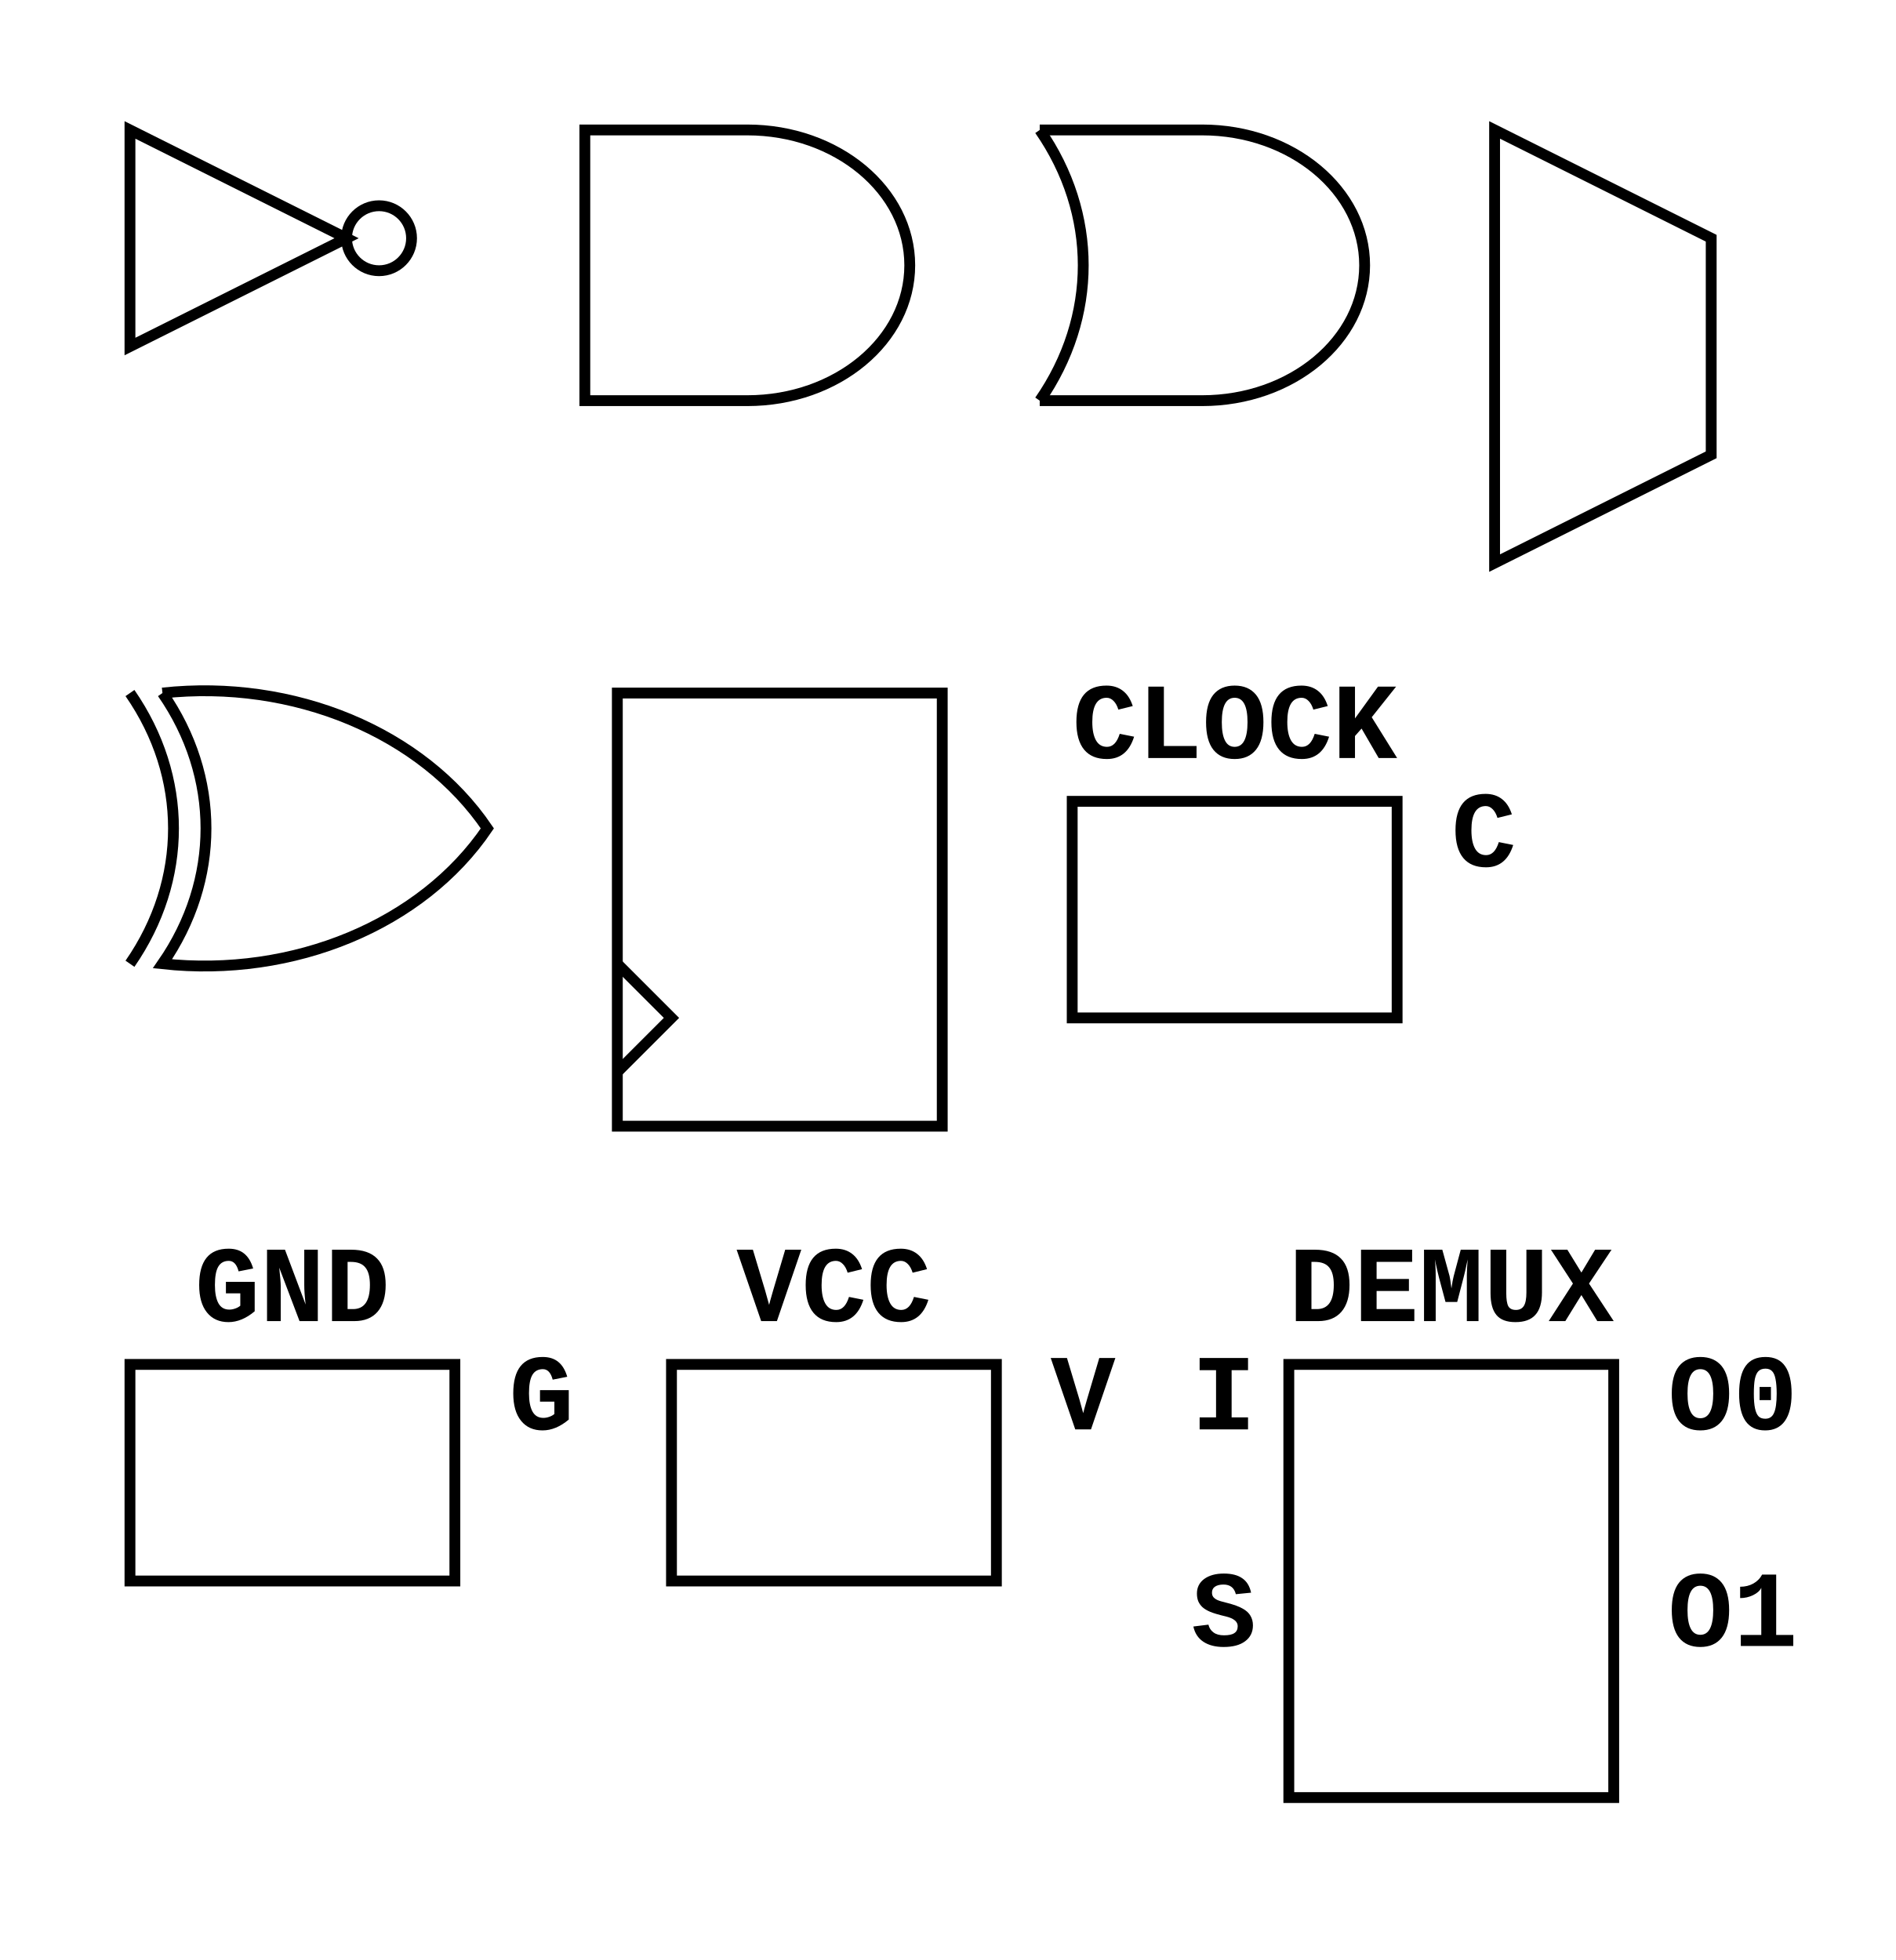
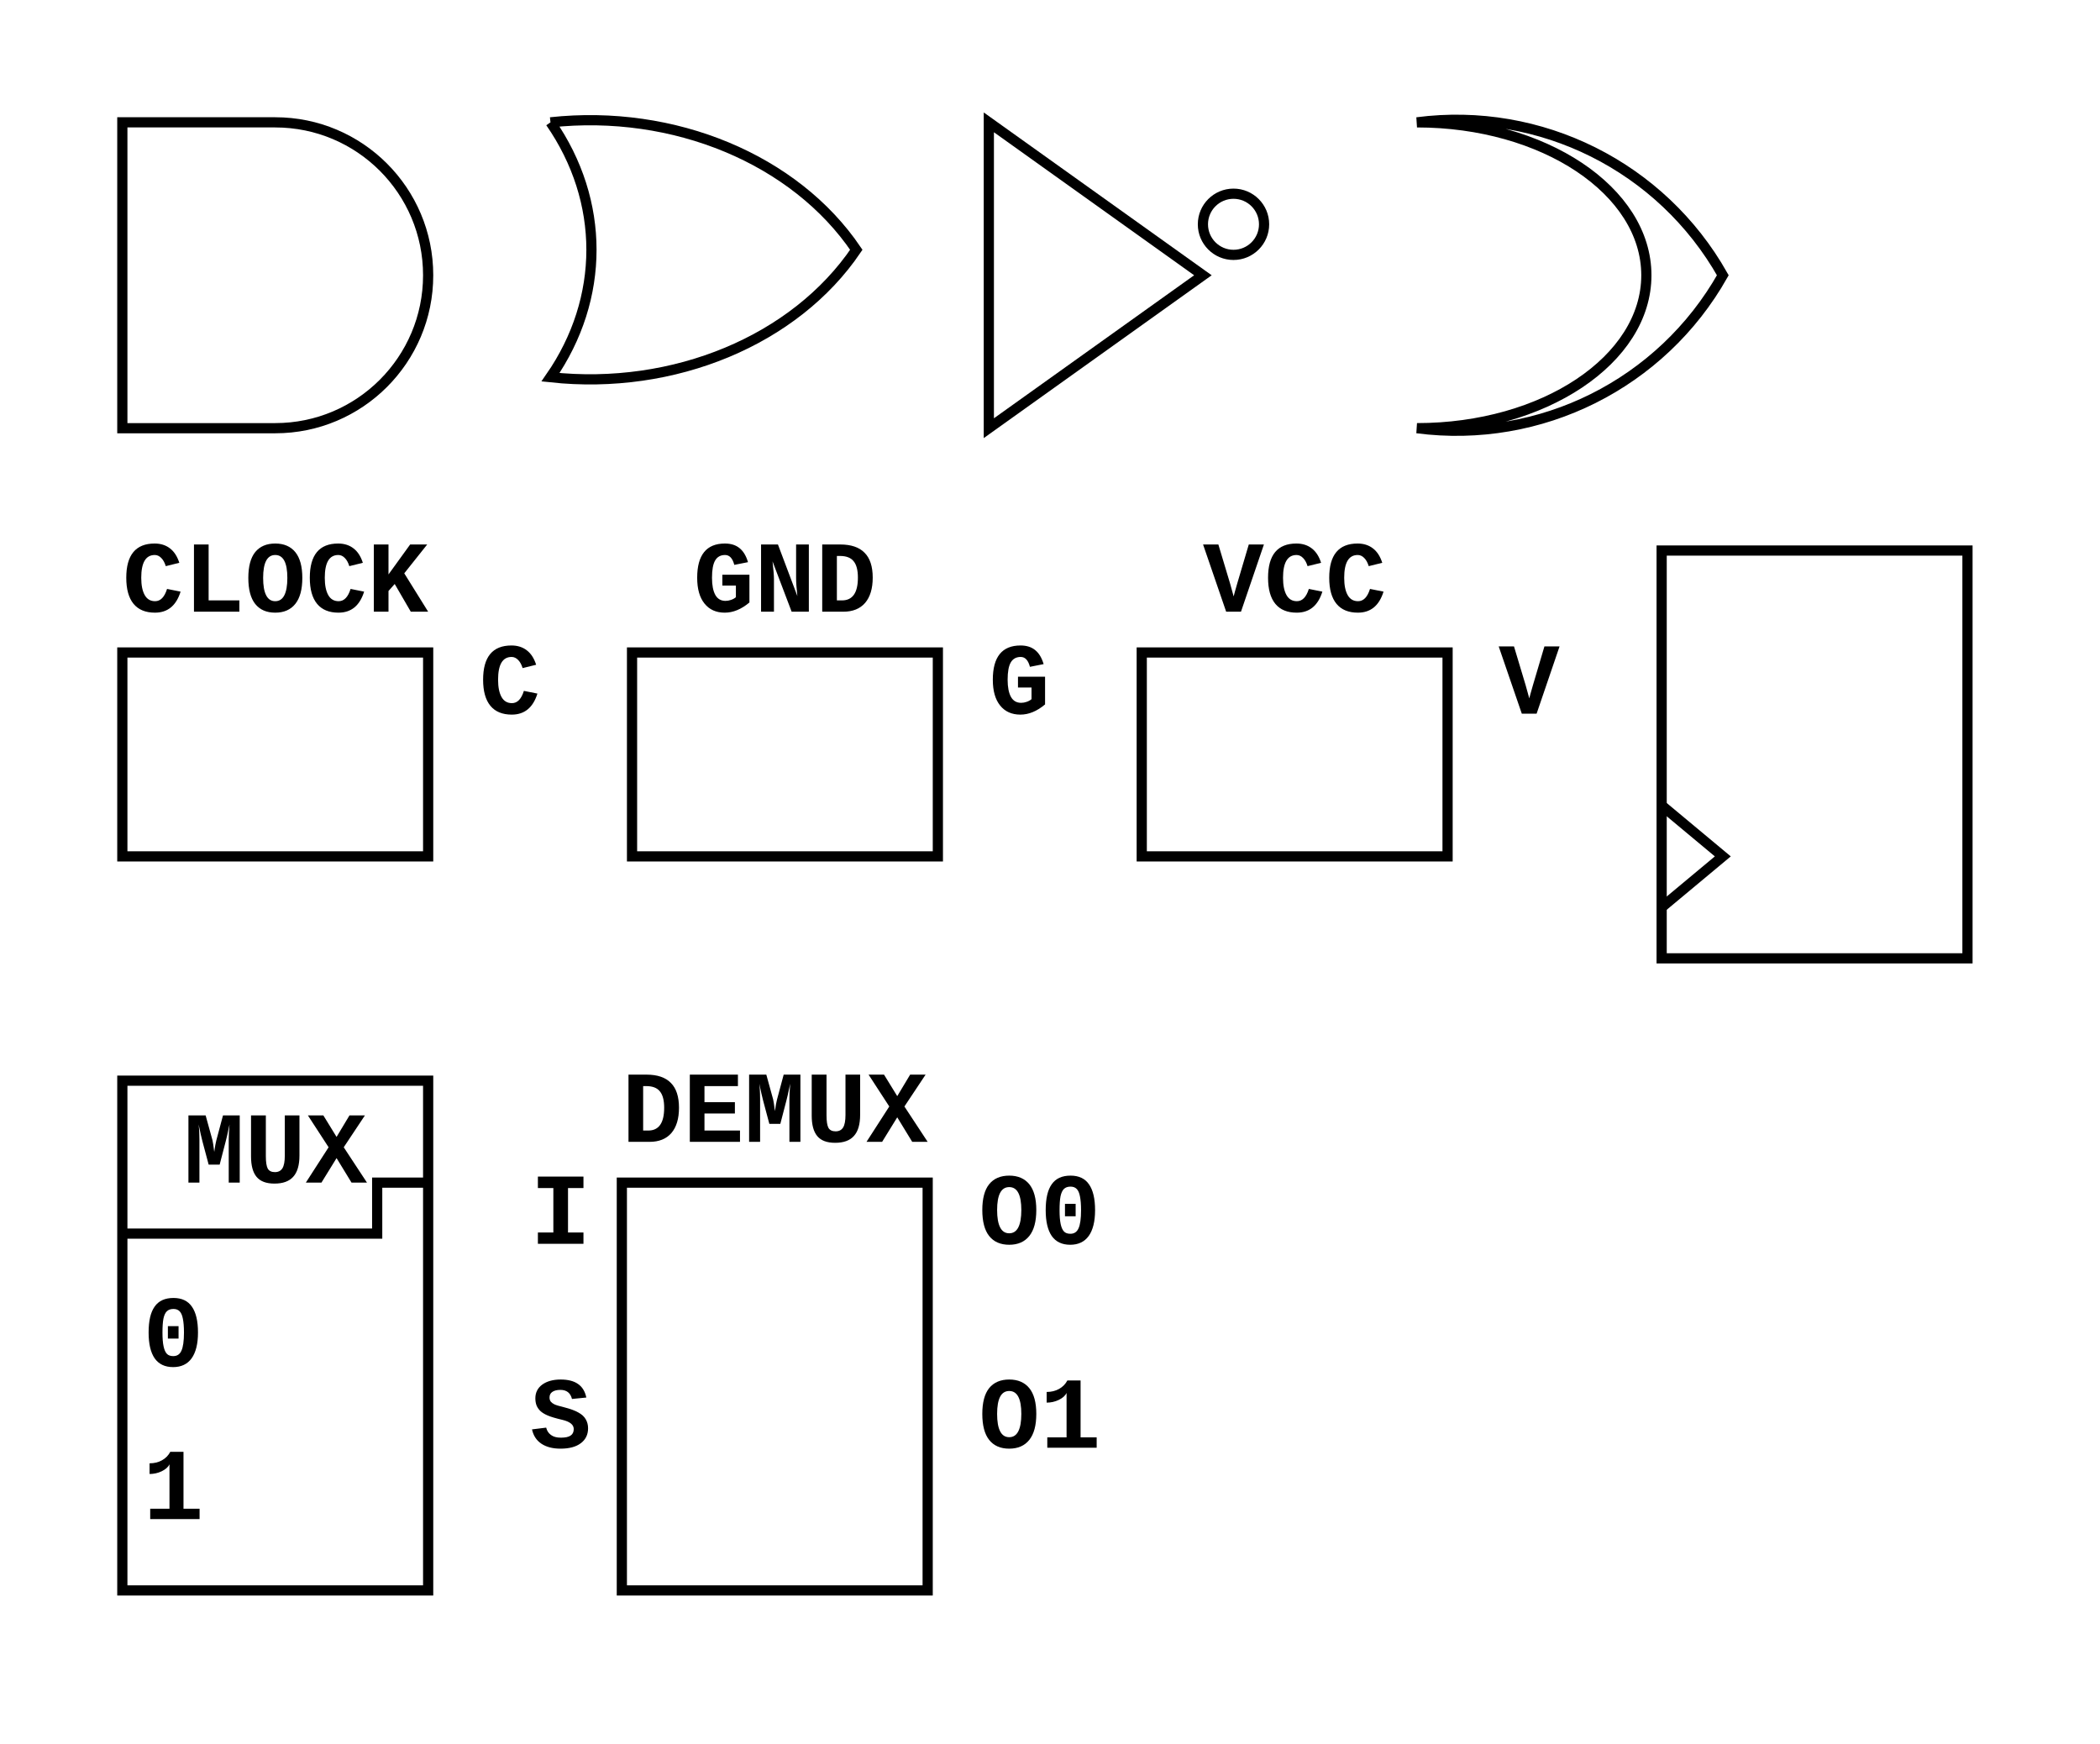
- <svg xmlns="http://www.w3.org/2000/svg" xmlns:ns1="https://github.com/nturley/netlistsvg" width="175" height="181">
+ <svg xmlns="http://www.w3.org/2000/svg" xmlns:ns1="https://github.com/nturley/netlistsvg" width="206" height="171">
  <style>svg {
    stroke:#000;
    fill:none;
  }
  text {
    fill:#000;
    stroke:none;
    font-size:10px;
    font-weight: bold;
    font-family: "Courier New", monospace;
  }
+   line {
+       stroke-linecap: round;
+   }
  .nodelabel {
    text-anchor: middle;
  }
  .inputPortLabel {
    text-anchor: end;
  }
  .splitjoinBody {
    fill:#000;
  }</style>
-   <g ns1:type="and" transform="translate(54,12)" ns1:width="30" ns1:height="25" id="cell_AND1">
+   <g ns1:type="and" transform="translate(12,12)" ns1:width="30" ns1:height="30" id="cell_AND1">
    <ns1:alias val="$and" />
    <ns1:alias val="$logic_and" />
    <ns1:alias val="$_AND_" />
-     <path d="M0,0 L0,25 L15,25 A15 12.5 0 0 0 15,0 Z" class="cell_AND1" />
-     <g ns1:x="0" ns1:y="5" ns1:pid="A" />
-     <g ns1:x="0" ns1:y="20" ns1:pid="B" />
-     <g ns1:x="30" ns1:y="12.5" ns1:pid="Y" />
+     <ns1:alias val="$reduce_and" />
+     <path d="M0,0 L0,30 L15,30 A15 15 0 0 0 15,0 Z" class="cell_AND1" />
+     <g ns1:x="0" ns1:y="7.5" ns1:pid="A" />
+     <g ns1:x="0" ns1:y="22.5" ns1:pid="B" />
+     <g ns1:x="30" ns1:y="15" ns1:pid="Y" />
  </g>
-   <g ns1:type="generic" transform="translate(99,74)" ns1:width="30" ns1:height="40" id="cell_CLK1">
+   <g ns1:type="generic" transform="translate(12,64)" ns1:width="30" ns1:height="40" id="cell_CLK1">
    <text x="15" y="-4" class="nodelabel cell_CLK1" ns1:attribute="ref">CLOCK</text>
    <rect width="30" height="20" ns1:generic="body" class="cell_CLK1" />
    <g transform="translate(30,10)" ns1:x="30" ns1:y="10" ns1:pid="out0" id="port_CLK1~C">
      <text x="5" y="-4" style="fill:#000; stroke:none" class="cell_CLK1">C</text>
    </g>
  </g>
-   <g ns1:type="generic" transform="translate(119,126)" ns1:width="30" ns1:height="40" id="cell_DEMUX1">
+   <g ns1:type="generic" transform="translate(61,116)" ns1:width="30" ns1:height="40" id="cell_DEMUX1">
    <text x="15" y="-4" class="nodelabel cell_DEMUX1" ns1:attribute="ref">DEMUX</text>
    <rect width="30" height="40" ns1:generic="body" class="cell_DEMUX1" />
    <g transform="translate(0,10)" ns1:x="0" ns1:y="10" ns1:pid="in0" id="port_DEMUX1~I">
      <text x="-3" y="-4" class="inputPortLabel cell_DEMUX1">I</text>
    </g>
    <g transform="translate(0,30)" ns1:x="0" ns1:y="10" ns1:pid="in0" id="port_DEMUX1~S">
      <text x="-3" y="-4" class="inputPortLabel cell_DEMUX1">S</text>
    </g>
    <g transform="translate(30,10)" ns1:x="30" ns1:y="10" ns1:pid="out0" id="port_DEMUX1~O0">
      <text x="5" y="-4" style="fill:#000; stroke:none" class="cell_DEMUX1">O0</text>
    </g>
    <g transform="translate(30,30)" ns1:x="30" ns1:y="10" ns1:pid="out0" id="port_DEMUX1~O1">
      <text x="5" y="-4" style="fill:#000; stroke:none" class="cell_DEMUX1">O1</text>
    </g>
  </g>
-   <g ns1:type="dff" transform="translate(57,64)" ns1:width="30" ns1:height="40" id="cell_DFF1">
+   <g ns1:type="dff" transform="translate(163,54)" ns1:width="30" ns1:height="40" id="cell_DFF1">
    <ns1:alias val="$dff" />
    <ns1:alias val="$_DFF_" />
    <ns1:alias val="$_DFF_P_" />
+     <ns1:alias val="$adff" />
+     <ns1:alias val="$_DFF_" />
+     <ns1:alias val="$_DFF_P_" />
+     <ns1:alias val="$sdff" />
+     <ns1:alias val="$_DFF_" />
+     <ns1:alias val="$_DFF_P_" />
    <rect width="30" height="40" x="0" y="0" class="cell_DFF1" />
-     <path d="M0,35 L5,30 L0,25" class="cell_DFF1" />
-     <g ns1:x="30" ns1:y="10" ns1:pid="Q" />
-     <g ns1:x="0" ns1:y="30" ns1:pid="CLK" />
-     <g ns1:x="0" ns1:y="30" ns1:pid="C" />
-     <g ns1:x="0" ns1:y="10" ns1:pid="D" />
+     <path d="M0,35 L6,30 L0,25" class="cell_DFF1" />
+     <g ns1:x="31" ns1:y="10" ns1:pid="Q" />
+     <g ns1:x="-1" ns1:y="30" ns1:pid="CLK" />
+     <g ns1:x="-1" ns1:y="30" ns1:pid="C" />
+     <g ns1:x="-1" ns1:y="10" ns1:pid="D" />
+     <g ns1:x="15" ns1:y="40" ns1:pid="ARST" />
+     <g ns1:x="15" ns1:y="40" ns1:pid="SRST" />
  </g>
-   <g ns1:type="generic" transform="translate(12,126)" ns1:width="30" ns1:height="40" id="cell_GND1">
+   <g ns1:type="generic" transform="translate(62,64)" ns1:width="30" ns1:height="40" id="cell_GND1">
    <text x="15" y="-4" class="nodelabel cell_GND1" ns1:attribute="ref">GND</text>
    <rect width="30" height="20" ns1:generic="body" class="cell_GND1" />
    <g transform="translate(30,10)" ns1:x="30" ns1:y="10" ns1:pid="out0" id="port_GND1~G">
      <text x="5" y="-4" style="fill:#000; stroke:none" class="cell_GND1">G</text>
    </g>
  </g>
-   <g ns1:type="mux" transform="translate(138,12)" ns1:width="20" ns1:height="40" id="cell_MUX1">
+   <g ns1:type="mux" transform="translate(12,106)" ns1:width="30" ns1:height="50" id="cell_MUX1">
    <ns1:alias val="$pmux" />
    <ns1:alias val="$mux" />
    <ns1:alias val="$_MUX_" />
-     <path d="M0,0 L20,10 L20,30 L0,40 Z" class="cell_MUX1" />
-     <g ns1:x="0" ns1:y="10" ns1:pid="A" />
-     <g ns1:x="0" ns1:y="30" ns1:pid="B" />
-     <g ns1:x="10" ns1:y="35" ns1:pid="S" />
-     <g ns1:x="20" ns1:y="20" ns1:pid="Y" />
+     <path d="M0,0 L30,0 L30,50 L0,50 Z" class="cell_MUX1" />
+     <path d="M0,15 L25,15 L25,10 L30,10" class="cell_MUX1" />
+     <text x="15" y="10" class="nodelabel cell_MUX1">MUX</text>
+     <text x="5" y="28" class="nodelabel cell_MUX1" ns1:attribute="">0</text>
+     <text x="5" y="43" class="nodelabel cell_MUX1" ns1:attribute="">1</text>
+     <g ns1:x="0" ns1:y="25" ns1:pid="A" />
+     <g ns1:x="0" ns1:y="40" ns1:pid="B" />
+     <g ns1:x="15" ns1:y="0" ns1:pid="S" />
+     <g ns1:x="30" ns1:y="32.5" ns1:pid="Y" />
  </g>
-   <g ns1:type="not" transform="translate(12,12)" ns1:width="30" ns1:height="20" id="cell_NOT1">
+   <g ns1:type="not" transform="translate(97,12)" ns1:width="30" ns1:height="30" id="cell_NOT1">
    <ns1:alias val="$_NOT_" />
    <ns1:alias val="$not" />
    <ns1:alias val="$logic_not" />
-     <path d="M0,0 L0,20 L20,10 Z" class="cell_NOT1" />
-     <circle cx="23" cy="10" r="3" class="cell_NOT1" />
-     <g ns1:x="0" ns1:y="10" ns1:pid="A" />
-     <g ns1:x="25" ns1:y="10" ns1:pid="Y" />
+     <path d="M0,0 L0,30 L21,15 Z" class="cell_NOT1" />
+     <circle cx="24" cy="10" r="3" class="cell_NOT1" />
+     <g ns1:x="-1" ns1:y="10" ns1:pid="A" />
+     <g ns1:x="27" ns1:y="10" ns1:pid="Y" />
  </g>
-   <g ns1:type="or" transform="translate(96,12)" ns1:width="30" ns1:height="25" id="cell_OR1">
+   <g ns1:type="or" transform="translate(54,12)" ns1:width="30" ns1:height="30" id="cell_OR1">
    <ns1:alias val="$or" />
    <ns1:alias val="$logic_or" />
    <ns1:alias val="$_OR_" />
-     <path d="M0,25 L0,25 L15,25 A15 12.5 0 0 0 15,0 L0,0" class="cell_OR1" />
-     <path d="M0,0 A30 25 0 0 1 0,25" class="cell_OR1" />
-     <g ns1:x="3" ns1:y="5" ns1:pid="A" />
-     <g ns1:x="3" ns1:y="20" ns1:pid="B" />
-     <g ns1:x="30" ns1:y="12.5" ns1:pid="Y" />
+     <ns1:alias val="$reduce_or" />
+     <ns1:alias val="$reduce_bool" />
+     <path d="M0,0 A30 25 0 0 1 0,25 A30 25 0 0 0 30,12.5 A30 25 0 0 0 0,0" class="cell_OR1" />
+     <g ns1:x="2" ns1:y="5" ns1:pid="A" />
+     <g ns1:x="2" ns1:y="20" ns1:pid="B" />
+     <g ns1:x="30" ns1:y="15" ns1:pid="Y" />
  </g>
-   <g ns1:type="generic" transform="translate(62,126)" ns1:width="30" ns1:height="40" id="cell_VCC1">
+   <g ns1:type="generic" transform="translate(112,64)" ns1:width="30" ns1:height="40" id="cell_VCC1">
    <text x="15" y="-4" class="nodelabel cell_VCC1" ns1:attribute="ref">VCC</text>
    <rect width="30" height="20" ns1:generic="body" class="cell_VCC1" />
    <g transform="translate(30,10)" ns1:x="30" ns1:y="10" ns1:pid="out0" id="port_VCC1~V">
      <text x="5" y="-4" style="fill:#000; stroke:none" class="cell_VCC1">V</text>
    </g>
  </g>
-   <g ns1:type="reduce_xor" transform="translate(12,64)" ns1:width="33" ns1:height="25" id="cell_XOR1">
+   <g ns1:type="reduce_xor" transform="translate(139,12)" ns1:width="33" ns1:height="30" id="cell_XOR1">
    <ns1:alias val="$xor" />
    <ns1:alias val="$reduce_xor" />
    <ns1:alias val="$_XOR_" />
-     <path d="M3,0 A30 25 0 0 1 3,25 A30 25 0 0 0 33,12.5 A30 25 0 0 0 3,0" class="cell_XOR1" />
-     <path d="M0,0 A30 25 0 0 1 0,25" class="cell_XOR1" />
-     <g ns1:x="3" ns1:y="5" ns1:pid="A" />
-     <g ns1:x="3" ns1:y="20" ns1:pid="B" />
-     <g ns1:x="33" ns1:y="12.5" ns1:pid="Y" />
+     <path d="M0,0 A22.5 15 0 0 1 0,30 A30 30 0 0 0 30,15 A30 30 0 0 0 0,0 Z" class="cell_XOR1" />
+     <g ns1:x="2" ns1:y="5" ns1:pid="A" />
+     <g ns1:x="2" ns1:y="20" ns1:pid="B" />
+     <g ns1:x="33" ns1:y="15" ns1:pid="Y" />
  </g>
</svg>
